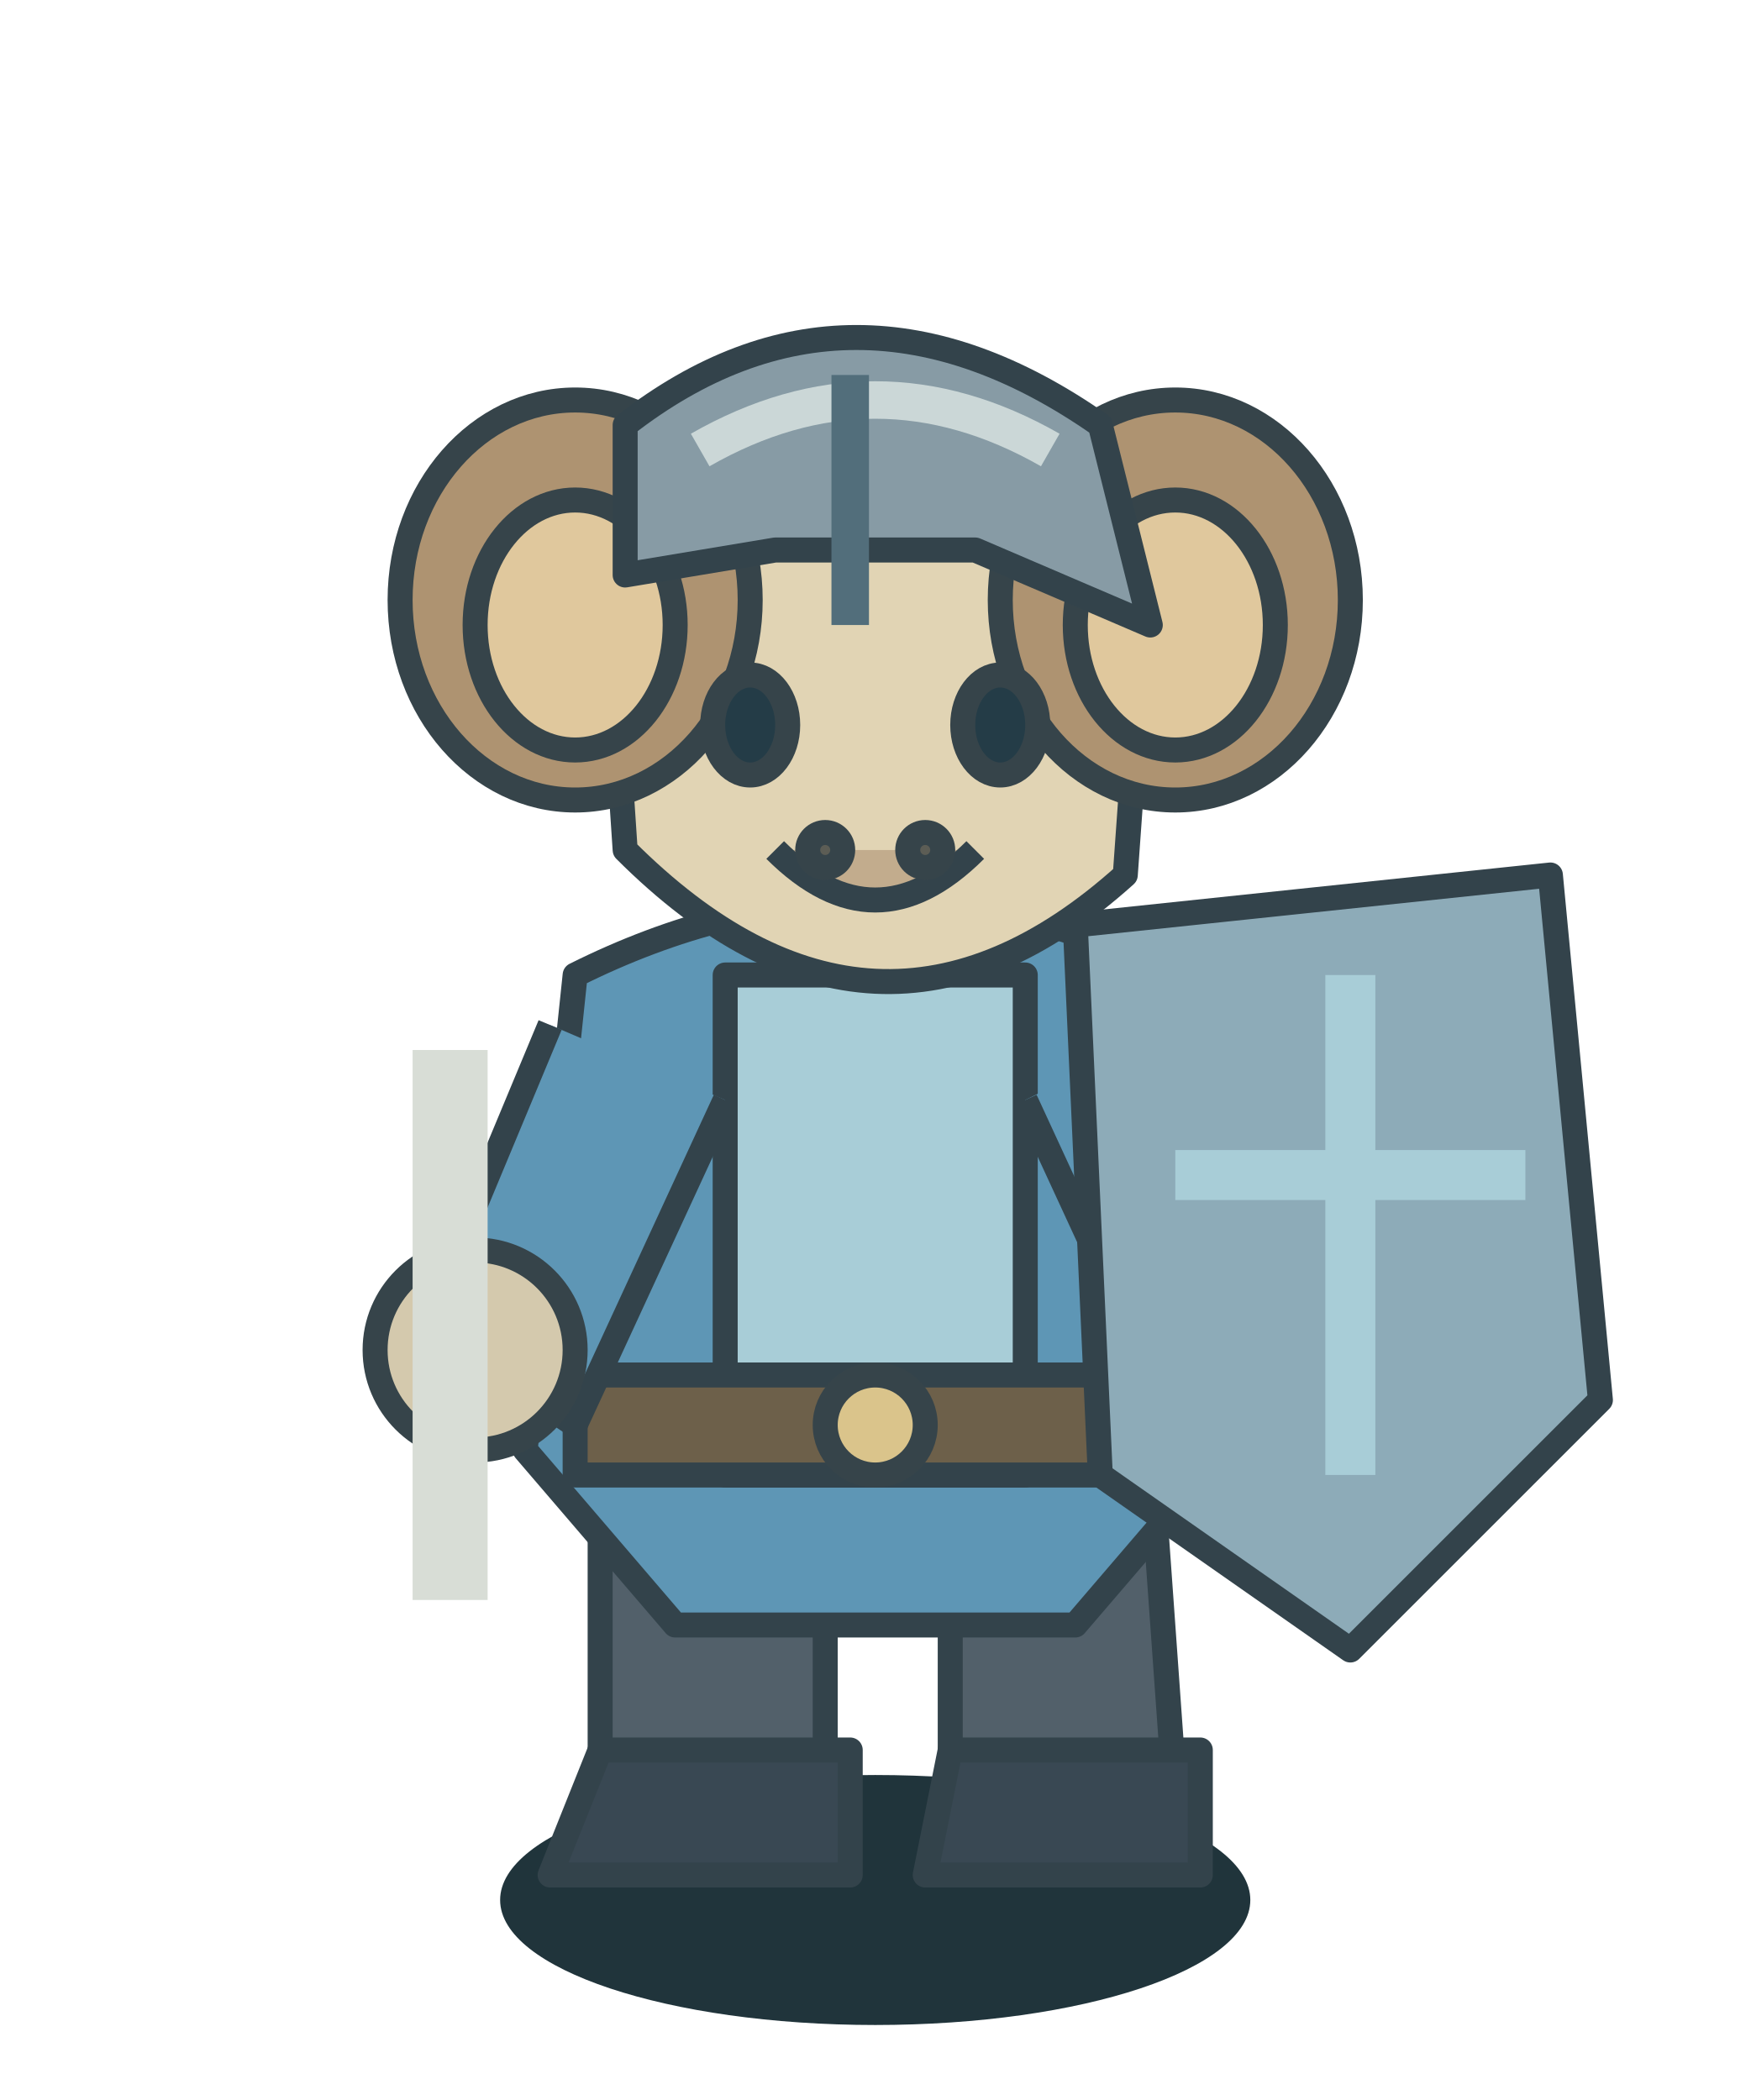
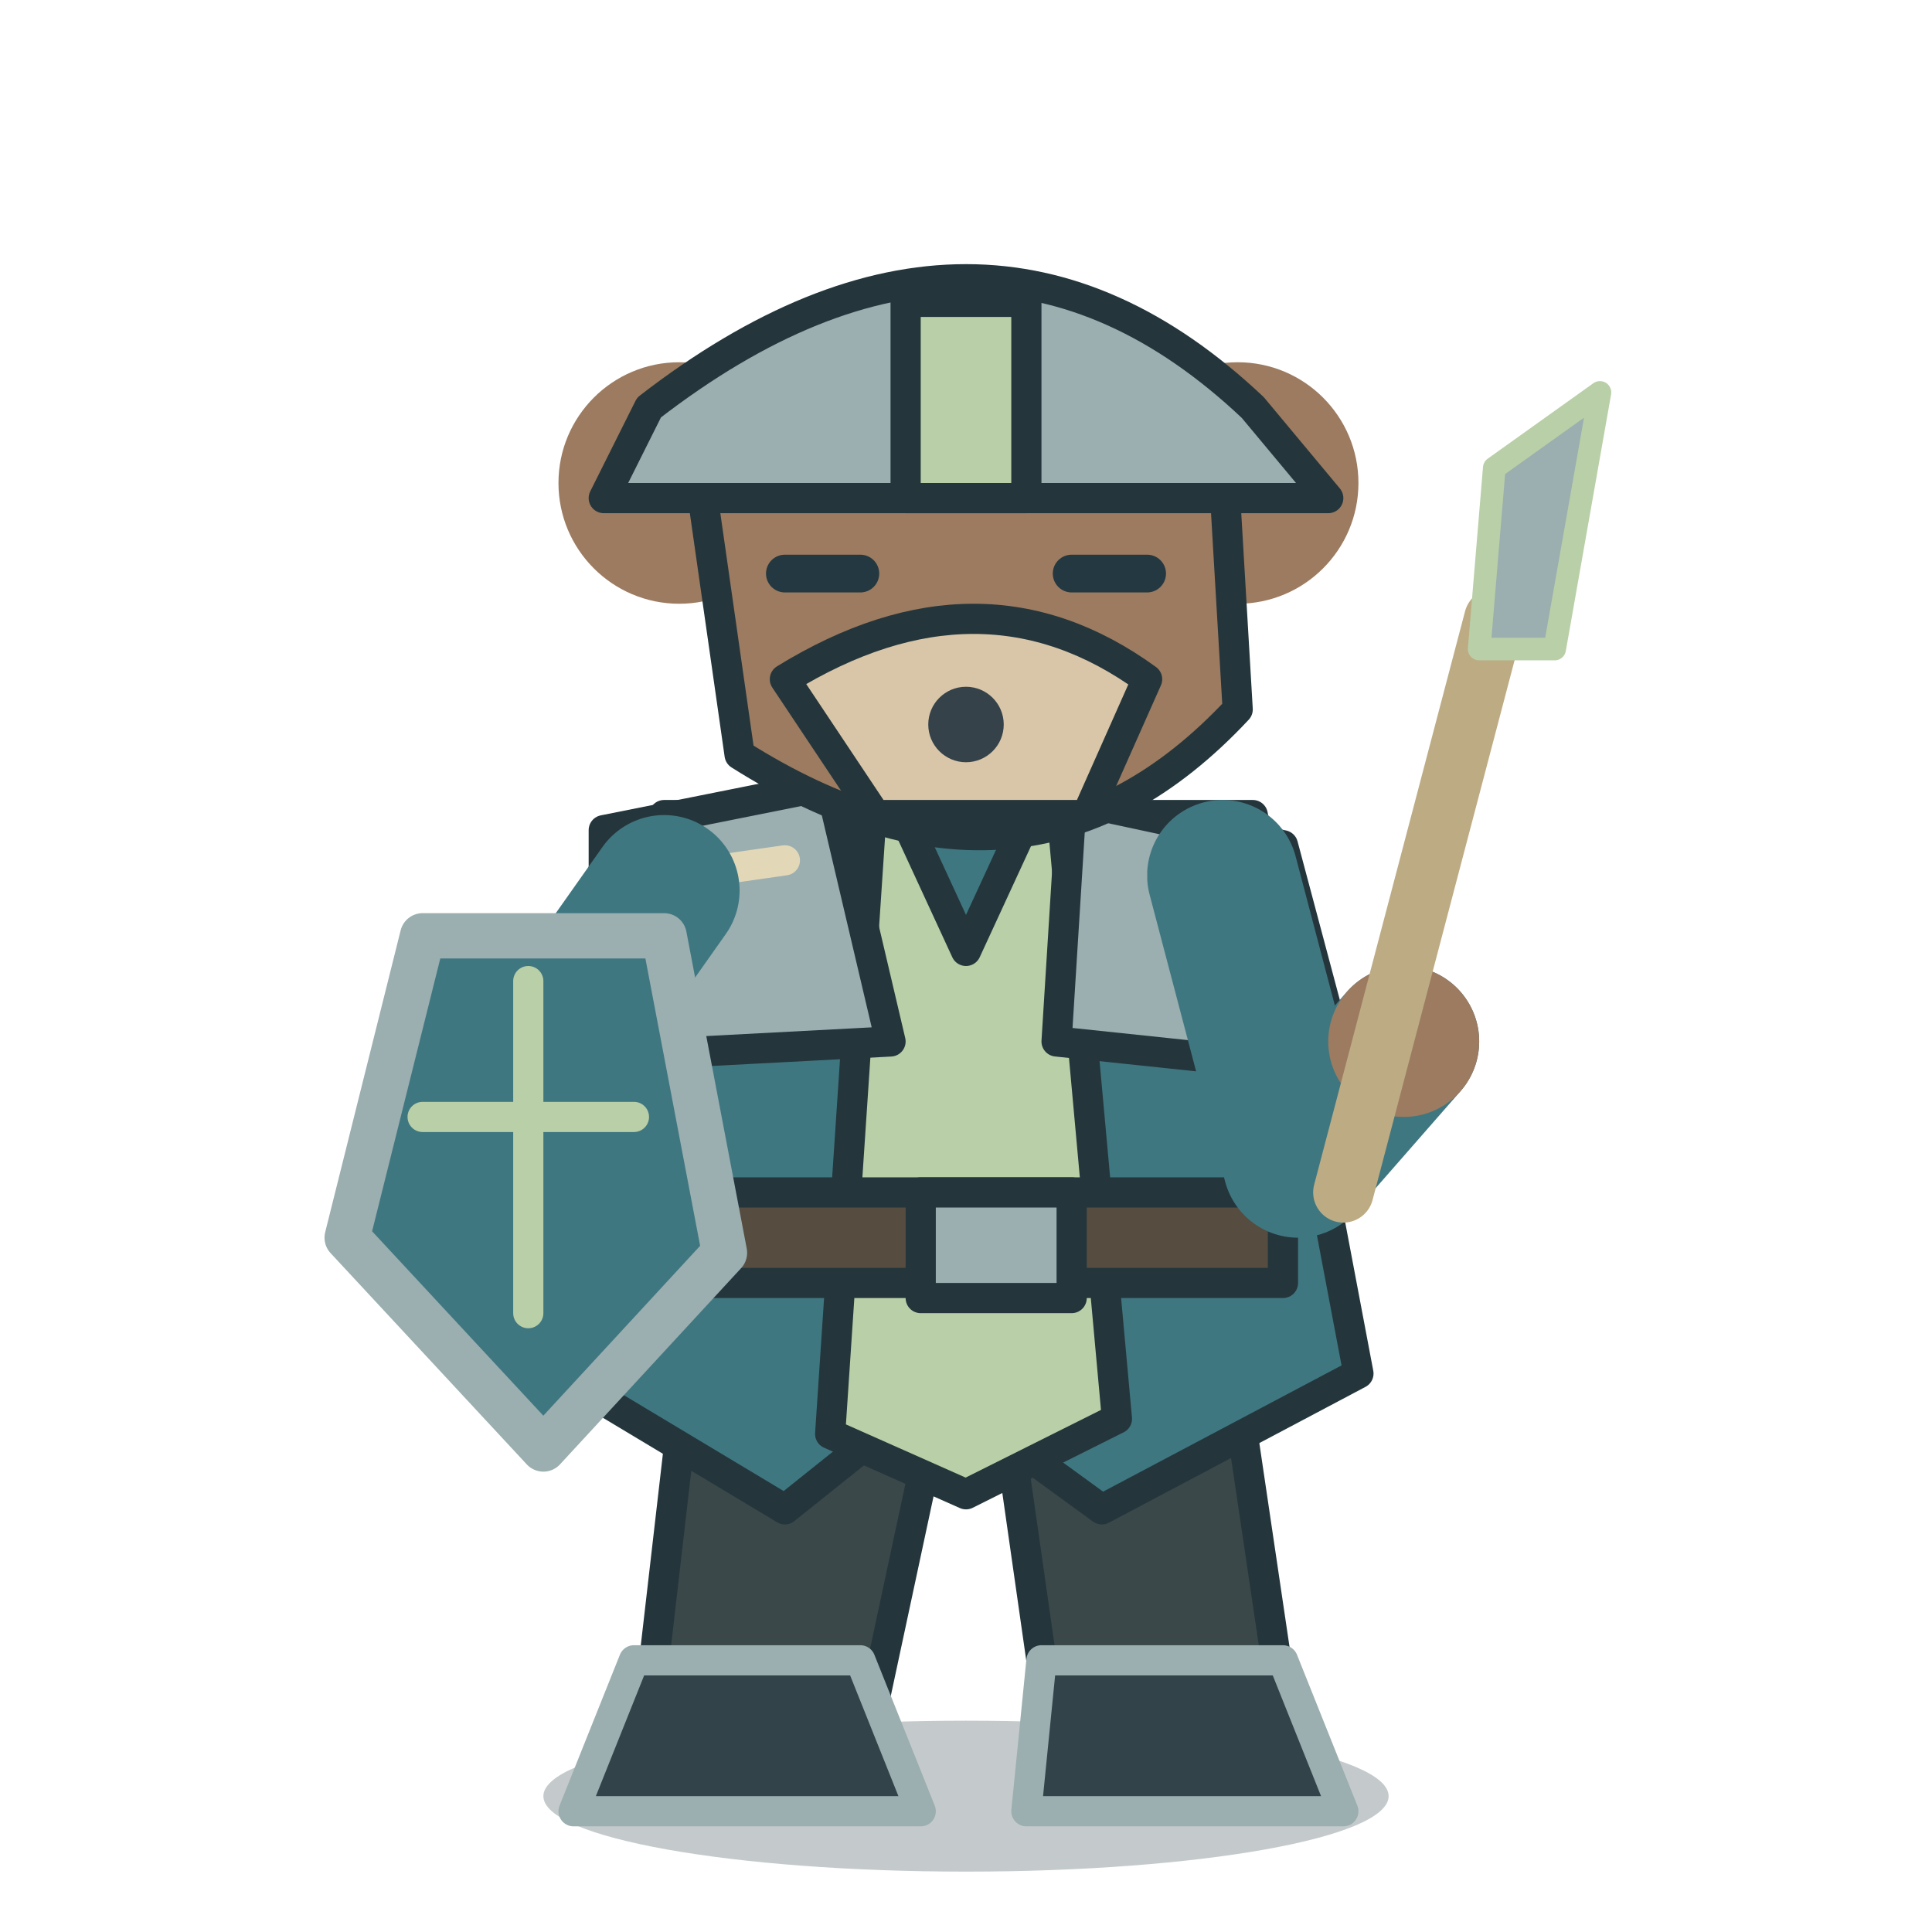
- <svg xmlns="http://www.w3.org/2000/svg" width="140" height="168" viewBox="0 0 70 84">
-   <ellipse cx="35" cy="76" rx="15" ry="5" fill="#20343b" stroke="none" />
-   <path d="M24 59L24 72H33L33 58Z" fill="#52606a" stroke="#33434b" stroke-width="1" stroke-linejoin="round" />
-   <path d="M38 59L38 72H47L46 58Z" fill="#52606a" stroke="#33434b" stroke-width="1" stroke-linejoin="round" />
-   <path d="M24 70H34V75H22Z" fill="#394853" stroke="#33434b" stroke-width="1" stroke-linejoin="round" />
-   <path d="M38 70H48V75H37Z" fill="#394853" stroke="#33434b" stroke-width="1" stroke-linejoin="round" />
-   <path d="M23 39Q35 33 47 39L49 58L43 65H27L21 58Z" fill="#5e96b5" stroke="#33434b" stroke-width="1" stroke-linejoin="round" />
-   <path d="M29 39H41V59H29Z" fill="#a8cdd7" stroke="#33434b" stroke-width="1" stroke-linejoin="round" />
-   <path d="M23 55H47V59H23Z" fill="#6d604a" stroke="#33434b" stroke-width="1" stroke-linejoin="round" />
-   <ellipse cx="35" cy="57" rx="2" ry="2" fill="#dac48b" stroke="#36444a" />
-   <path d="M22 41L17 53L23 57L29 44M47 41L53 52L47 57L41 44" fill="#5e96b5" stroke="#33434b" stroke-width="1" stroke-linejoin="round" />
-   <ellipse cx="19" cy="54" rx="4" ry="4" fill="#d4c9ad" stroke="#36444a" />
-   <ellipse cx="50" cy="54" rx="4" ry="4" fill="#d4c9ad" stroke="#36444a" />
-   <path d="M24 19Q34 10 46 21L45 35Q35 44 25 34Z" fill="#e1d4b4" stroke="#33434b" stroke-width="1" stroke-linejoin="round" />
-   <ellipse cx="23" cy="24" rx="7" ry="8" fill="#ae9371" stroke="#36444a" />
-   <ellipse cx="47" cy="24" rx="7" ry="8" fill="#ae9371" stroke="#36444a" />
-   <ellipse cx="23" cy="25" rx="4" ry="5" fill="#e0c89d" stroke="#36444a" />
-   <ellipse cx="47" cy="25" rx="4" ry="5" fill="#e0c89d" stroke="#36444a" />
-   <path d="M25 23V17Q34 10 44 17L46 25L39 22H31Z" fill="#879ba5" stroke="#33434b" stroke-width="1" stroke-linejoin="round" />
-   <path d="M28 18Q35 14 42 18" fill="none" stroke="#cbd7d7" stroke-width="1.5" stroke-linejoin="round" />
-   <path d="M34 15V25" fill="none" stroke="#526e7b" stroke-width="1.5" stroke-linejoin="round" />
-   <ellipse cx="30" cy="29" rx="1.5" ry="2" fill="#243c47" stroke="#36444a" />
-   <ellipse cx="40" cy="29" rx="1.5" ry="2" fill="#243c47" stroke="#36444a" />
-   <path d="M31 34Q35 38 39 34" fill="#c2ac8d" stroke="#33434b" stroke-width="1" stroke-linejoin="round" />
-   <ellipse cx="33" cy="34" rx="0.7" ry="0.7" fill="#5c5d55" stroke="#36444a" />
-   <ellipse cx="37" cy="34" rx="0.7" ry="0.7" fill="#5c5d55" stroke="#36444a" />
-   <path d="M43 37L62 35L64 56L54 66L44 59Z" fill="#8dabb8" stroke="#33434b" stroke-width="1" stroke-linejoin="round" />
-   <path d="M54 39V59M47 47H61" fill="none" stroke="#a8cdd7" stroke-width="2" stroke-linejoin="round" />
-   <path d="M18 42V64" fill="none" stroke="#d8ddd6" stroke-width="3" stroke-linejoin="round" />
+ <svg xmlns="http://www.w3.org/2000/svg" width="128" height="128" viewBox="0 0 128 128">
+   <g transform="translate(0 0)">
+     <ellipse cx="64" cy="119" rx="28" ry="5" fill="#152b31" opacity=".25" />
+     <path d="M46 87L43 113L57 117L63 89M66 89L70 117L85 113L81 86" fill="#3b484a" stroke="#24363c" stroke-width="2" stroke-linejoin="round" stroke-linecap="round" />
+     <path d="M42 110h15l4 10H38Z M69 110h16l4 10H68Z" fill="#33434a" stroke="#9baeb0" stroke-width="2" stroke-linejoin="round" stroke-linecap="round" />
+     <path d="M44 54L83 54L90 91L73 100L62 92L52 100L37 91Z" fill="#3f7781" stroke="#24363c" stroke-width="2" stroke-linejoin="round" stroke-linecap="round" />
+     <path d="M58 50L64 63L70 50L74 94L64 99L55 95Z" fill="#b9cfa7" stroke="#24363c" stroke-width="2" stroke-linejoin="round" stroke-linecap="round" />
+     <path d="M43 79H85V85H42Z" fill="#564c40" stroke="#24363c" stroke-width="2" stroke-linejoin="round" stroke-linecap="round" />
+     <path d="M61 79H71V86H61Z" fill="#9baeb0" stroke="#24363c" stroke-width="2" stroke-linejoin="round" stroke-linecap="round" />
+     <path d="M40 55L55 52L59 69L40 70Z M71 53L85 56L89 71L70 69Z" fill="#9baeb0" stroke="#24363c" stroke-width="2" stroke-linejoin="round" stroke-linecap="round" />
+     <path d="M45 58L52 57M77 58L82 61" fill="none" stroke="#e2d8b8" stroke-width="2" stroke-linejoin="round" stroke-linecap="round" />
+     <circle cx="45" cy="32" r="8" fill="#9c7b60" />
+     <circle cx="82" cy="32" r="8" fill="#9c7b60" />
+     <path d="M46 29Q64 17 81 30L82 47Q68 62 49 50Z" fill="#9c7b60" stroke="#24363c" stroke-width="2" stroke-linejoin="round" stroke-linecap="round" />
+     <path d="M52 45Q65 37 76 45L72 54H58Z" fill="#d9c6a8" stroke="#24363c" stroke-width="2" stroke-linejoin="round" stroke-linecap="round" />
+     <path d="M52 38h5M71 38h5" fill="none" stroke="#233840" stroke-width="2.5" stroke-linejoin="round" stroke-linecap="round" />
+     <circle cx="64" cy="48" r="2.5" fill="#35424a" />
+     <path d="M43 27Q65 10 83 27L88 33H40Z" fill="#9baeb0" stroke="#24363c" stroke-width="2" stroke-linejoin="round" stroke-linecap="round" />
+     <path d="M60 20H68V33H60Z" fill="#b9cfa7" stroke="#24363c" stroke-width="2" stroke-linejoin="round" stroke-linecap="round" />
+     <path d="M44 59L32 76L37 85M81 58L86 77L93 69" fill="none" stroke="#3f7781" stroke-width="10" stroke-linejoin="round" stroke-linecap="round" />
+     <circle cx="93" cy="69" r="5" fill="#9c7b60" />
+     <path d="M89 79L99 41" fill="none" stroke="#bdab83" stroke-width="4" stroke-linejoin="round" stroke-linecap="round" />
+     <path d="M98 43l1-12 7-5-3 17Z" fill="#9baeb0" stroke="#b9cfa7" stroke-width="1.5" stroke-linejoin="round" stroke-linecap="round" />
+     <path d="M28 62L44 62L48 83L36 96L23 82Z" fill="#3f7781" stroke="#9baeb0" stroke-width="3" stroke-linejoin="round" stroke-linecap="round" />
+     <path d="M28 74L42 74M35 65V87" fill="none" stroke="#b9cfa7" stroke-width="2" stroke-linejoin="round" stroke-linecap="round" />
+   </g>
</svg>
